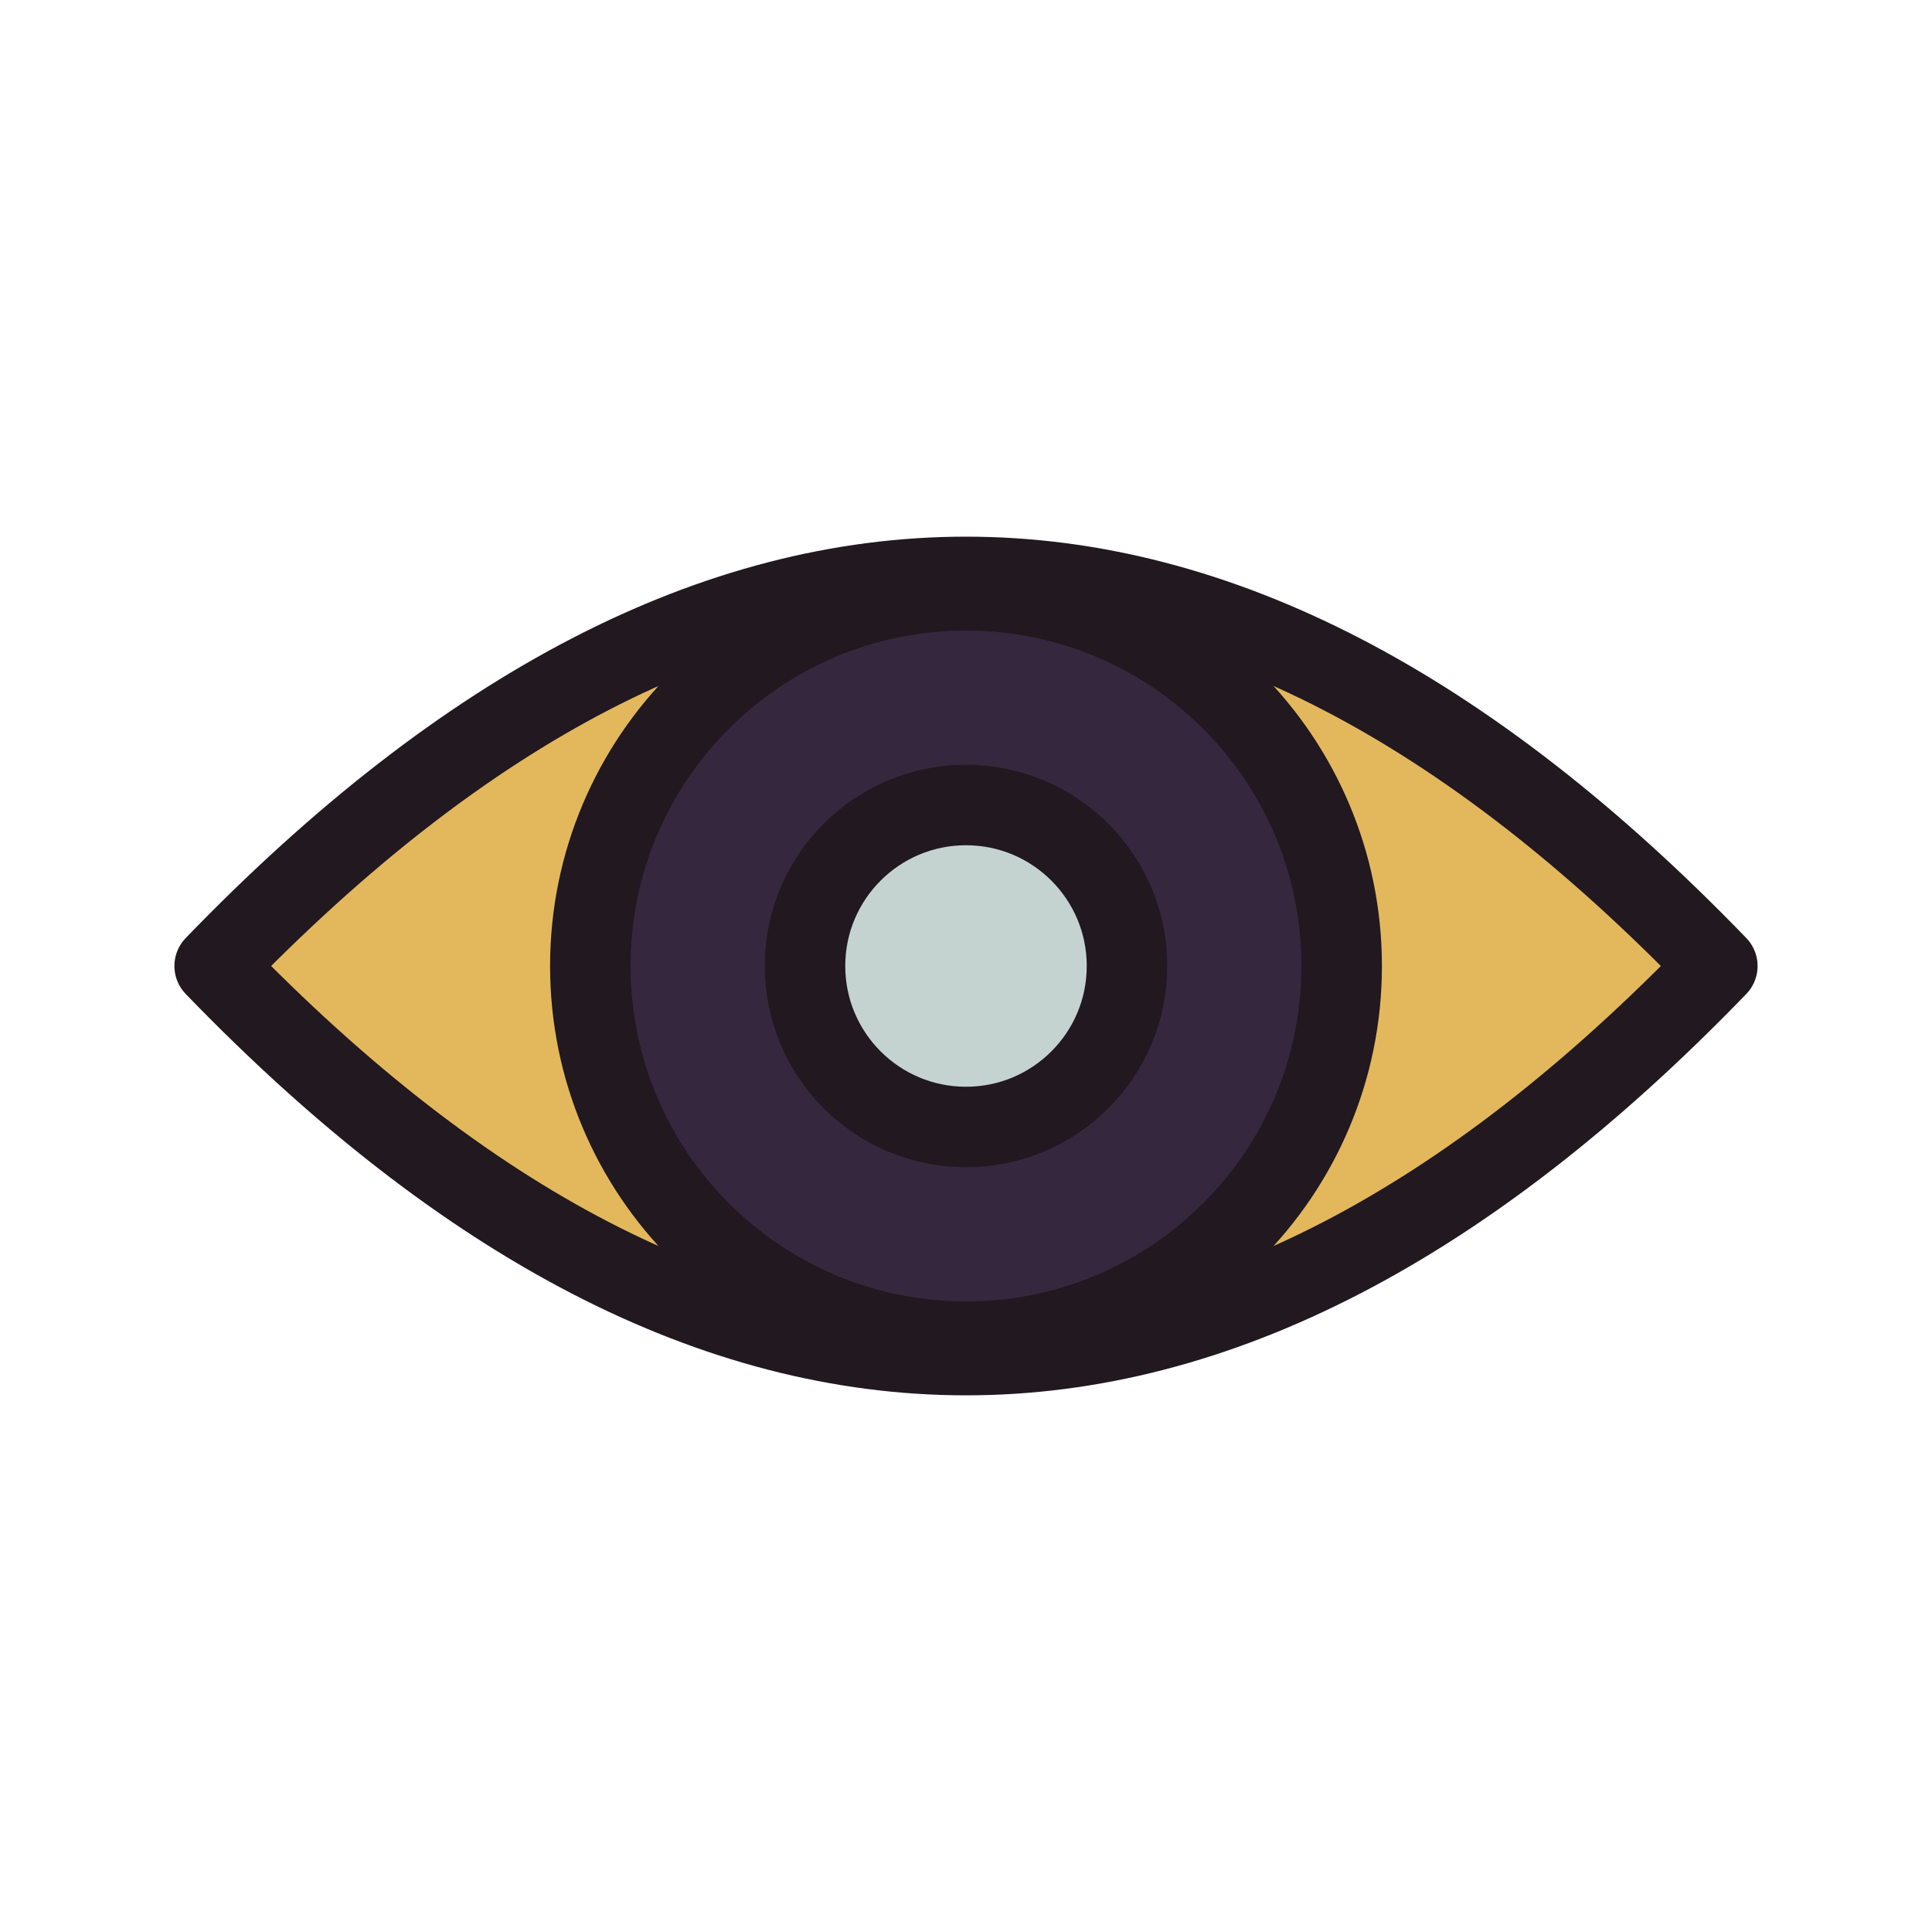
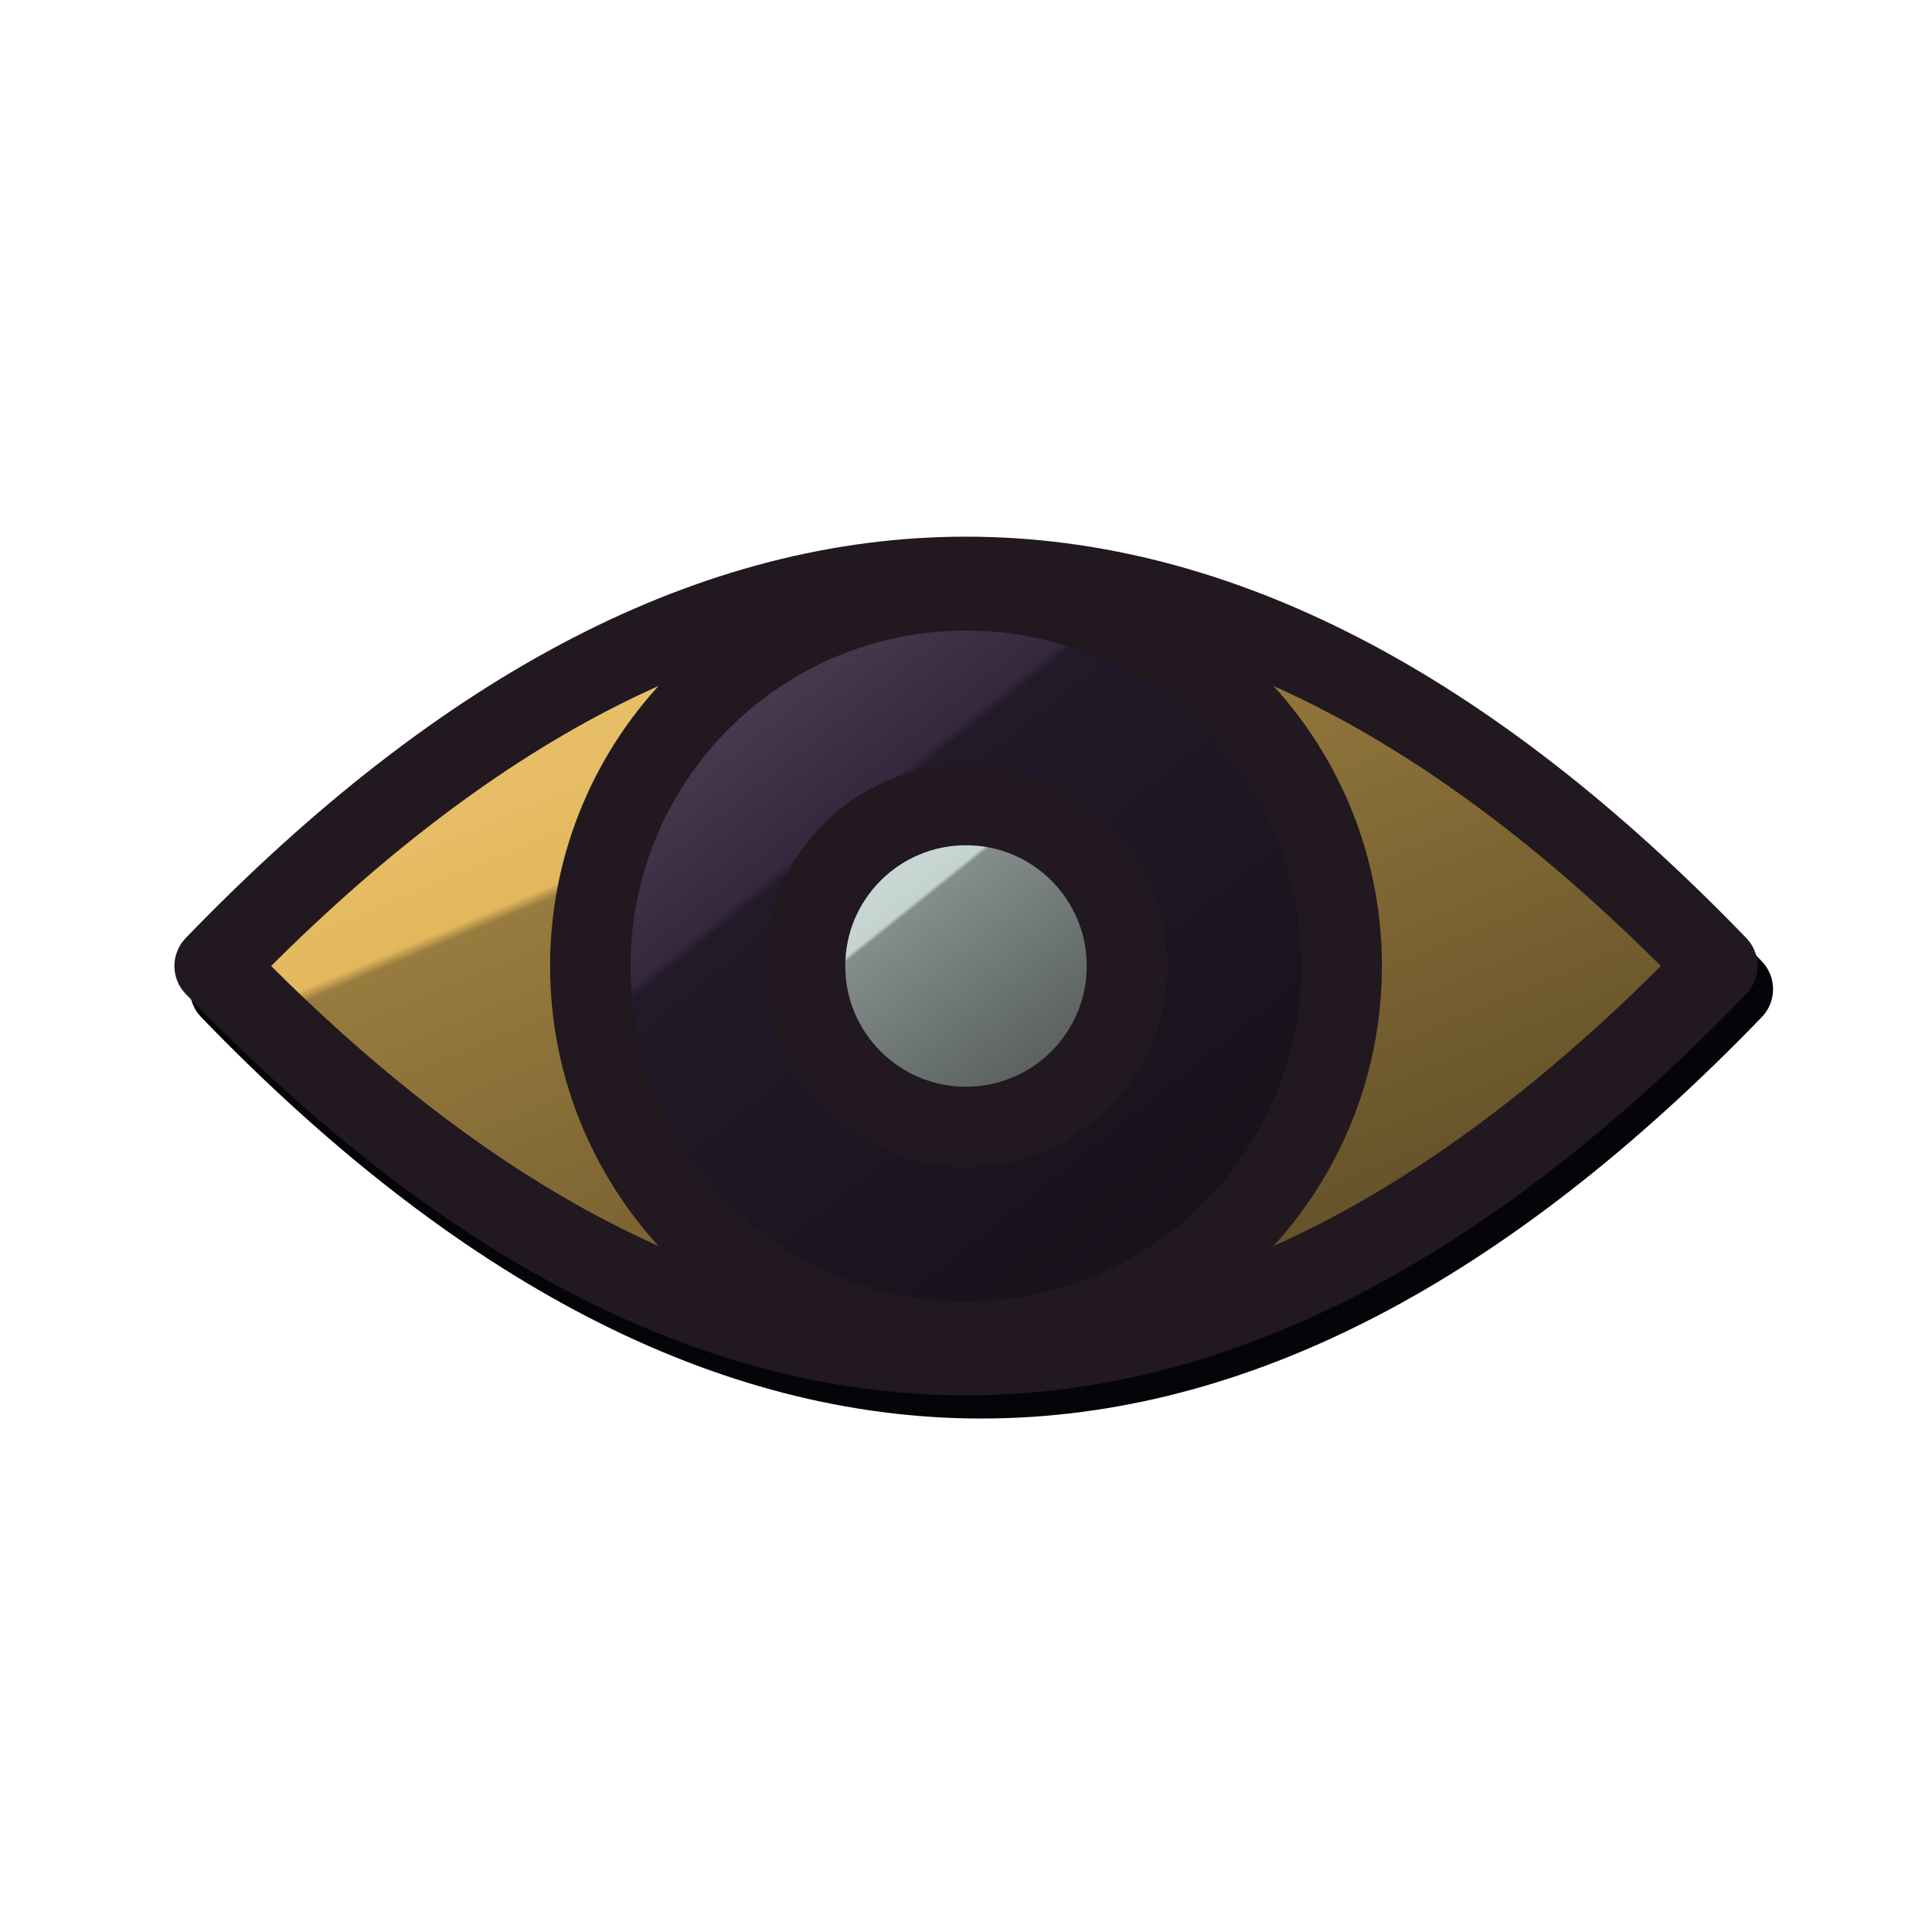
<svg xmlns="http://www.w3.org/2000/svg" width="128" height="128" viewBox="0 0 72 72">
-   <g fill="#e3b85d" stroke="#211820" stroke-width="3" stroke-linejoin="round">
-     <path d="M8 36 Q36 7 64 36 Q36 65 8 36Z" />
-     <circle cx="36" cy="36" r="14" fill="#35283e" />
-     <circle cx="36" cy="36" r="6" fill="#c5d3d0" />
+   <defs>
+     <clipPath id="inkSilhouette">
+       <g fill="#e3b85d" stroke="#211820" stroke-width="3" stroke-linejoin="round">
+         <path d="M8 36 Q36 7 64 36 Q36 65 8 36Z" />
+         <circle cx="36" cy="36" r="14" fill="#35283e" />
+         <circle cx="36" cy="36" r="6" fill="#c5d3d0" />
+       </g>
+     </clipPath>
+     <linearGradient id="inkMetal0" x1="0" y1="0" x2="0.8" y2="1">
+       <stop offset="0" stop-color="#f0cc7f" />
+       <stop offset=".35" stop-color="#e3b85d" />
+       <stop offset=".36" stop-color="#987b3e" />
+       <stop offset="1" stop-color="#5a4925" />
+     </linearGradient>
+     <linearGradient id="inkMetal1" x1="0" y1="0" x2="0.8" y2="1">
+       <stop offset="0" stop-color="#5d5264" />
+       <stop offset=".35" stop-color="#35283e" />
+       <stop offset=".36" stop-color="#231a29" />
+       <stop offset="1" stop-color="#151018" />
+     </linearGradient>
+     <linearGradient id="inkMetal2" x1="0" y1="0" x2="0.8" y2="1">
+       <stop offset="0" stop-color="#d7e3e0" />
+       <stop offset=".35" stop-color="#c5d3d0" />
+       <stop offset=".36" stop-color="#838d8b" />
+       <stop offset="1" stop-color="#4e5453" />
+     </linearGradient>
+   </defs>
+   <g transform="translate(0.576 0.864)" stroke="#050409" stroke-width="1.728" stroke-linejoin="round">
+     <g fill="url(#inkMetal0)" stroke="#211820" stroke-width="3" stroke-linejoin="round">
+       <path d="M8 36 Q36 7 64 36 Q36 65 8 36Z" fill="#050409" stroke="#050409" />
+       <circle cx="36" cy="36" r="14" fill="#050409" stroke="#050409" />
+       <circle cx="36" cy="36" r="6" fill="#050409" stroke="#050409" />
+     </g>
+   </g>
+   <g>
+     <g fill="url(#inkMetal0)" stroke="#211820" stroke-width="3" stroke-linejoin="round">
+       <path d="M8 36 Q36 7 64 36 Q36 65 8 36Z" />
+       <circle cx="36" cy="36" r="14" fill="url(#inkMetal1)" />
+       <circle cx="36" cy="36" r="6" fill="url(#inkMetal2)" />
+     </g>
+   </g>
+   <g clip-path="url(#inkSilhouette)">
+     <path d="M15.84 25.2L57.6 12.96" fill="none" stroke="#FFE3A0" stroke-width="0.936" opacity=".9" />
+     <path d="M15.84 25.2L57.6 12.96" fill="none" stroke="#FFF4DE" stroke-width="0.288" opacity=".95" />
  </g>
</svg>
